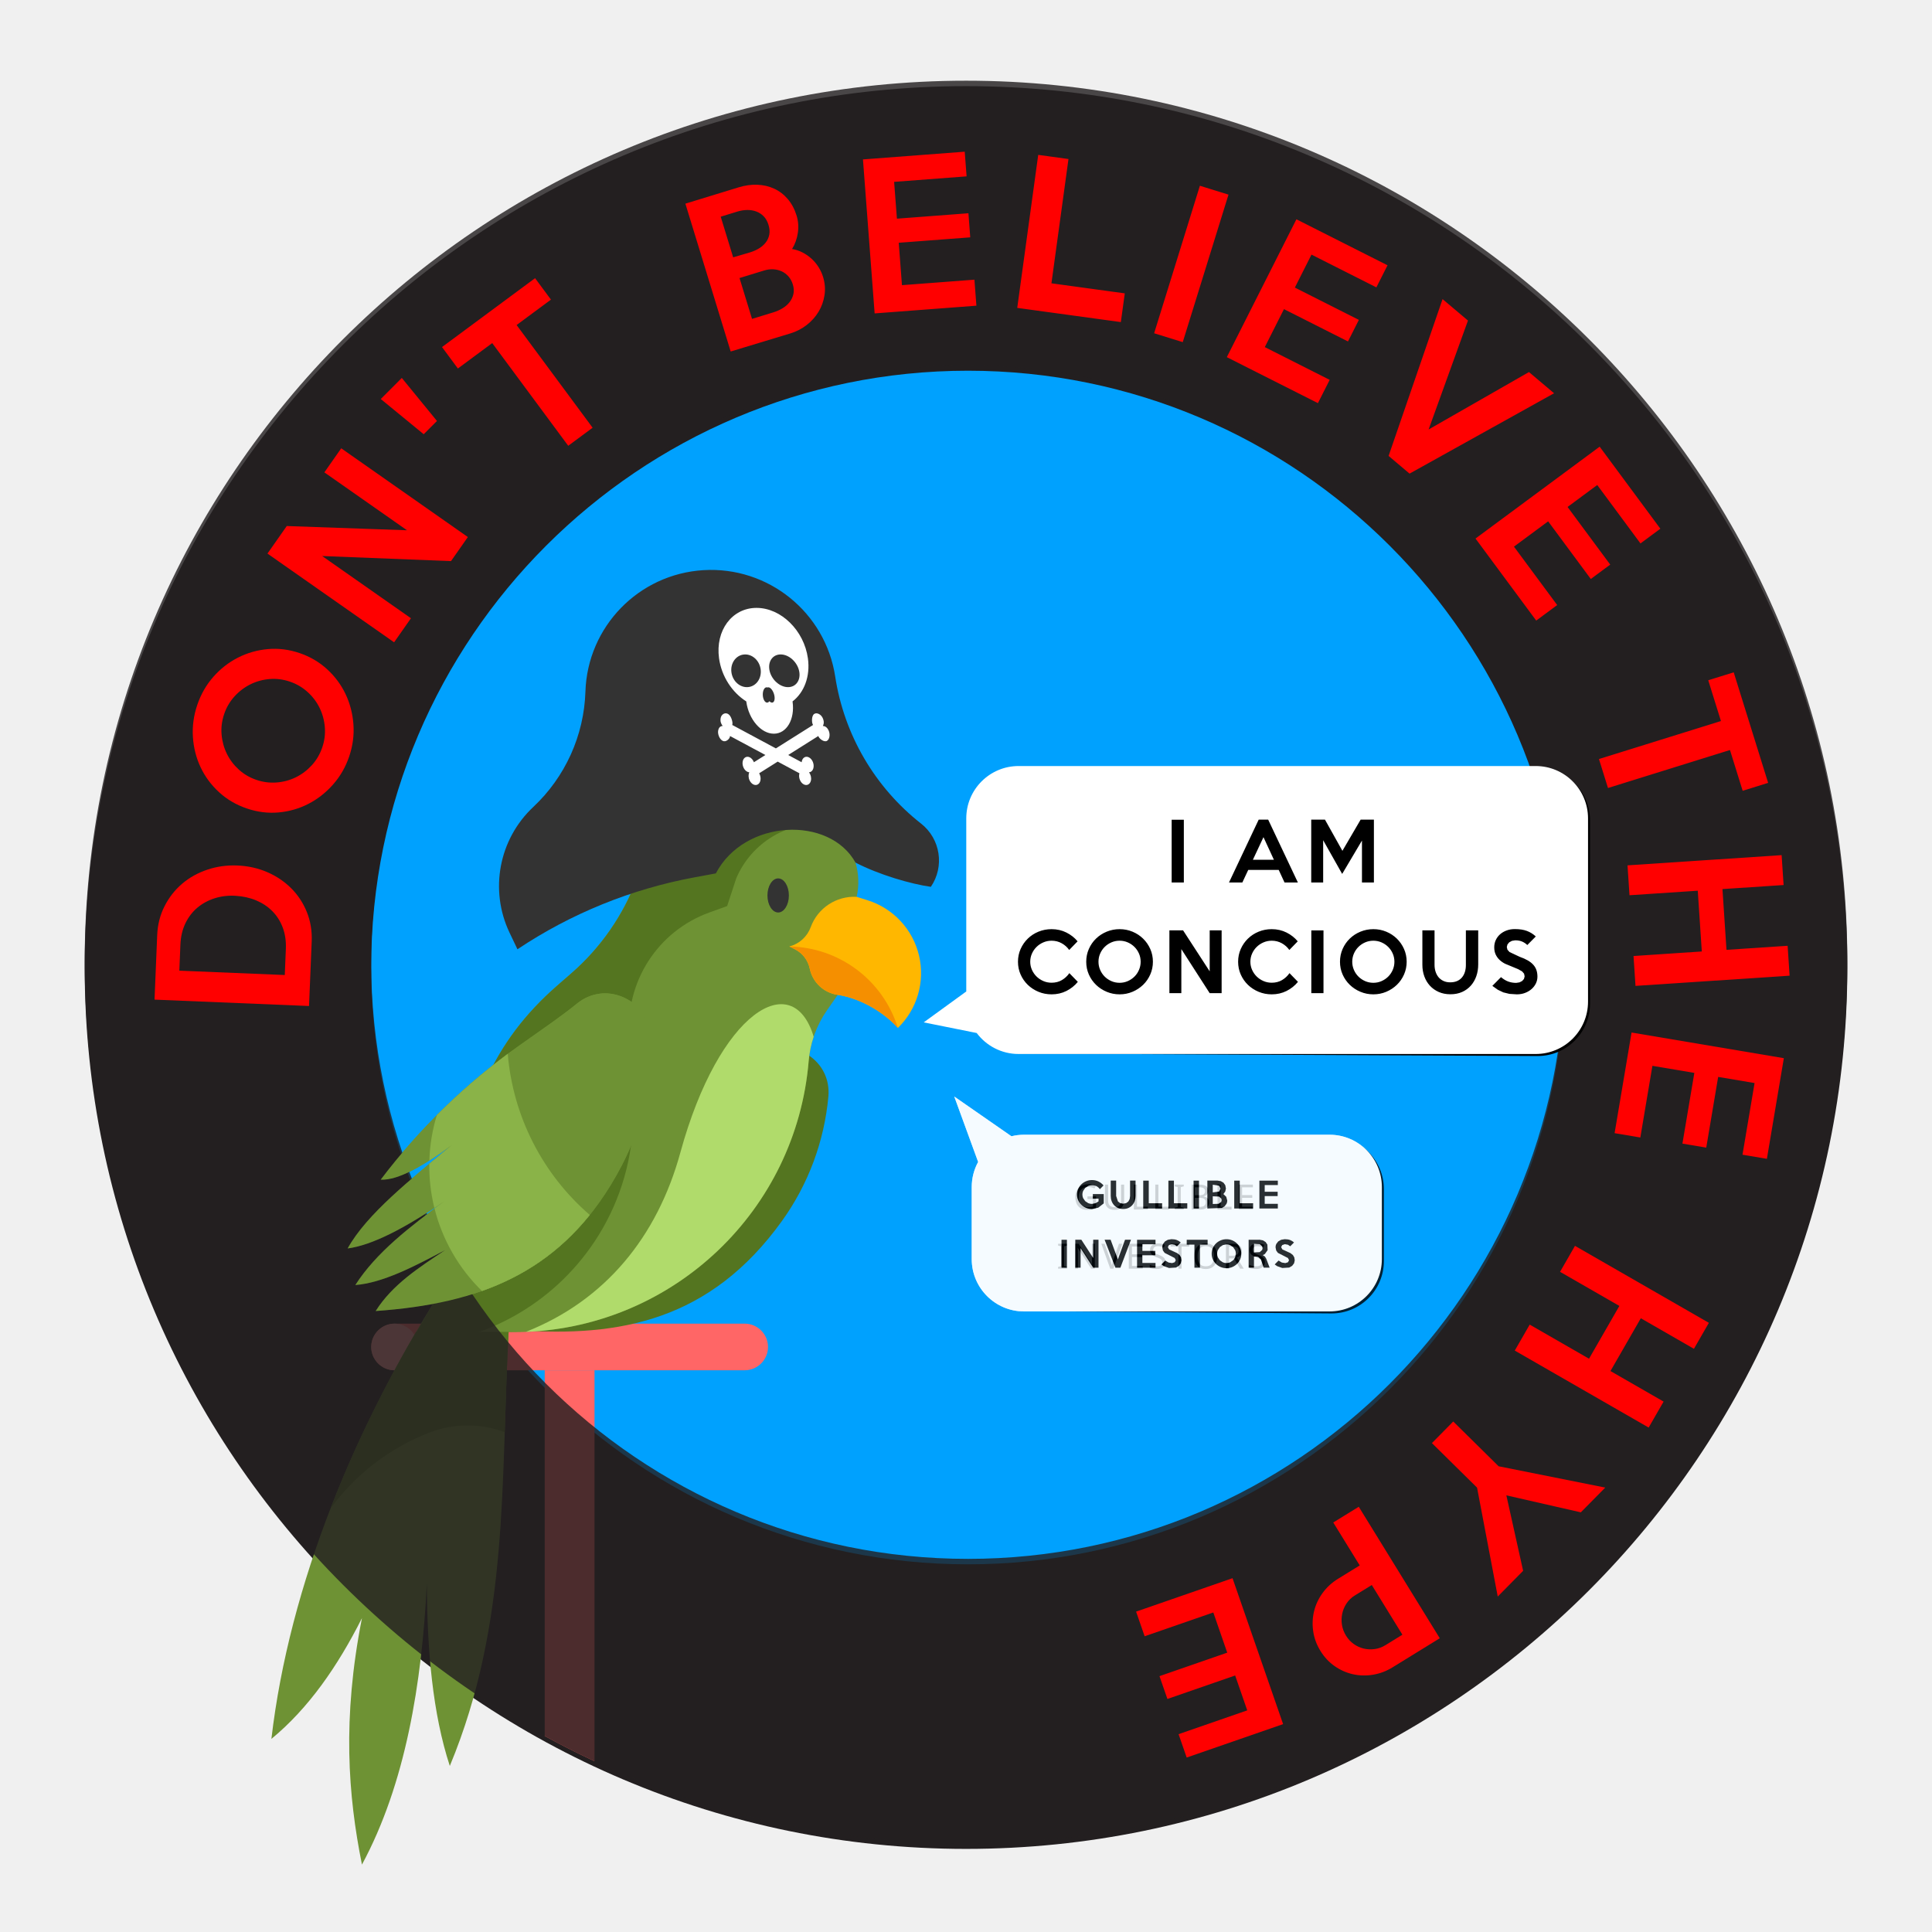
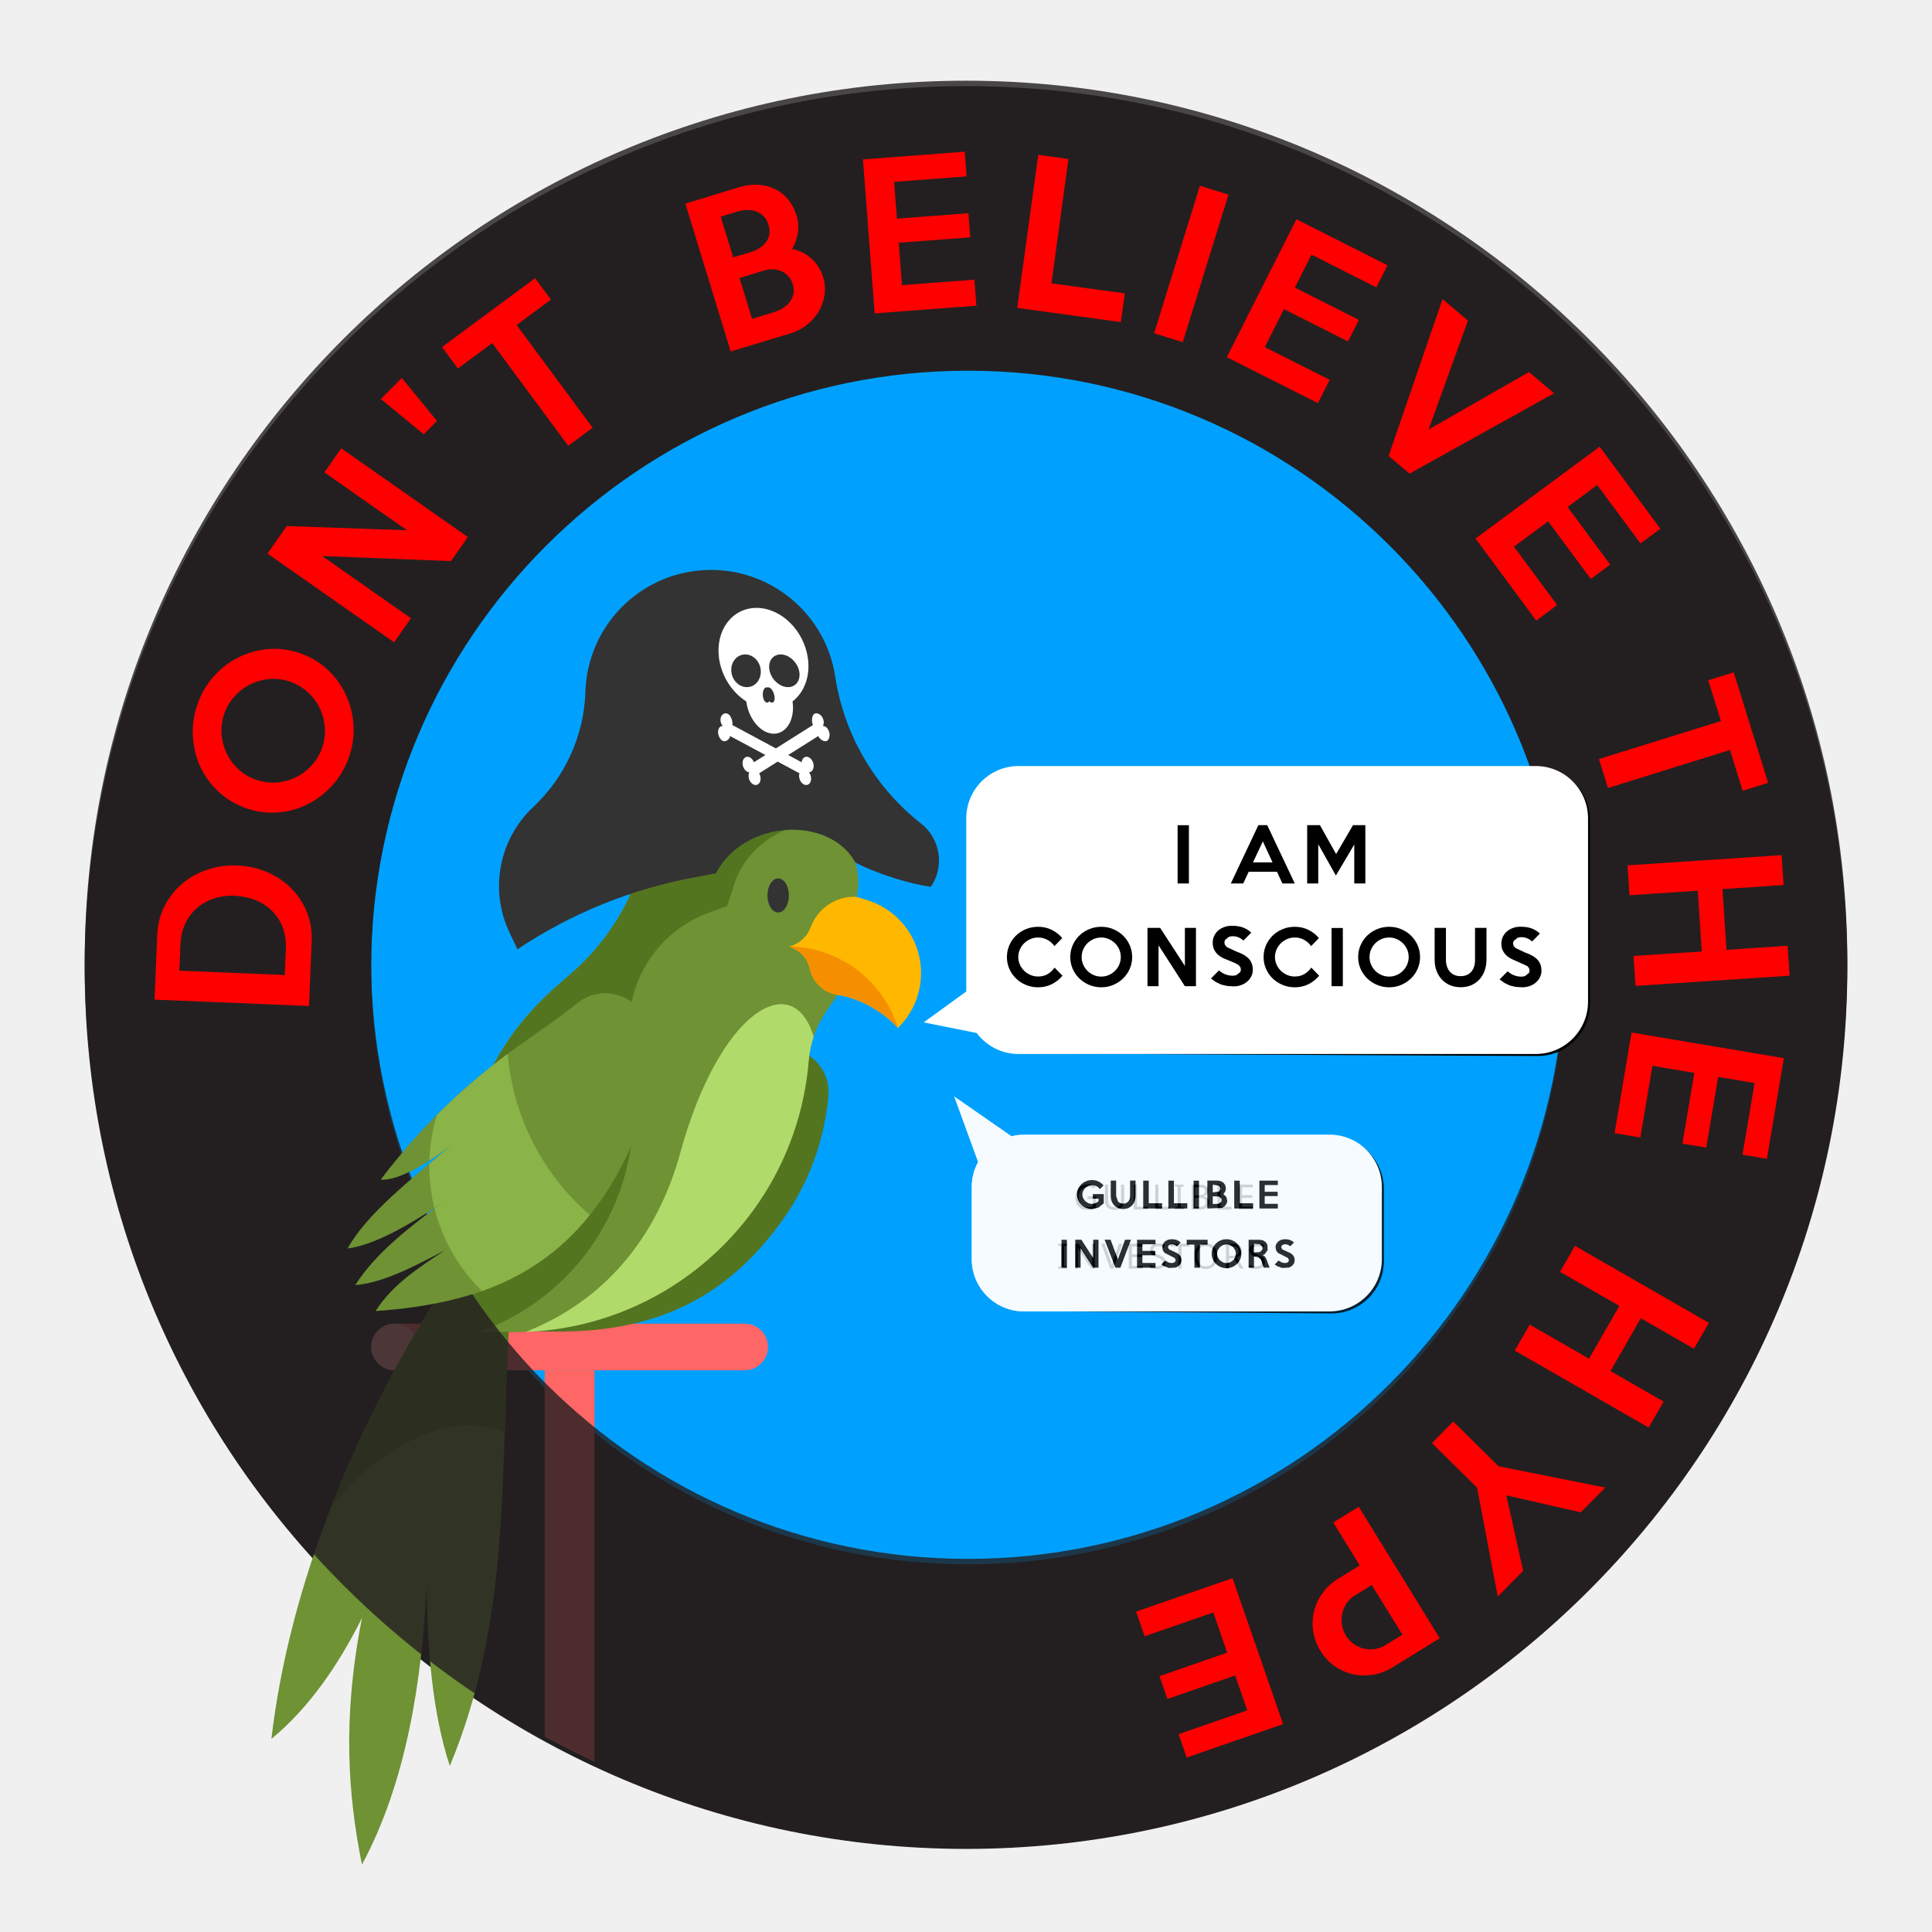
<svg xmlns="http://www.w3.org/2000/svg" height="1920" viewBox="0 0 1920 1920" width="1920">
  <clipPath id="a">
    <path d="m84.172 956.019c0 483.013 392.948 875.977 875.948 875.977 482.877 0 875.734-392.964 875.734-875.977 0-482.934-392.858-875.827-875.734-875.827-483 0-875.948 392.893-875.948 875.827z" />
  </clipPath>
  <path d="m84.172 961.439c0 483.013 392.948 875.977 875.948 875.977 482.876 0 875.734-392.964 875.734-875.977 0-482.934-392.858-875.827-875.734-875.827-483 0-875.948 392.893-875.948 875.827z" fill="#231f20" />
  <path d="m368.837 961.439c0 327.037 266.001 593.173 593.144 593.173 326.989 0 592.921-266.135 592.921-593.173 0-326.976-265.932-593.023-592.921-593.023-327.144 0-593.144 266.047-593.144 593.023z" fill="#00a1fe" />
  <g fill-rule="evenodd">
    <g clip-path="url(#a)">
      <path d="m740.069 1315.42h-347.993c-12.744 0-23.173 10.429-23.173 23.173 0 12.749 10.429 23.175 23.173 23.175h347.993c12.747 0 23.175-10.426 23.175-23.175 0-12.744-10.429-23.173-23.175-23.173z" fill="#f66" />
      <path d="m392.076 1315.42c-12.744 0-23.173 10.429-23.173 23.173 0 12.749 10.429 23.175 23.173 23.175 12.749 0 23.178-10.426 23.178-23.175 0-12.744-10.429-23.173-23.178-23.173z" fill="#f99" />
      <path d="m590.822 1857.821h-49.492v-496.052h49.492z" fill="#f66" />
    </g>
    <path d="m755.927 1047.583c-17.904 10.76-37.098 20.02-64.208 34.024-56.596 29.232-108.403 66.921-153.639 111.769 17.461 3.348 44.789-8.207 75.064-24.215-45.661 28.231-93.73 56.146-117.234 87.257 24.459.298 59.443-11.869 102.037-33.06-37.612 20.328-74.613 41.075-99.6 70.135 27.349 1.747 60.29-9.926 93.322-21.809-28.206 13.457-56.743 26.488-76.948 50.233 101.276 7.178 191.345-9.652 262.415-108.573 26.413-36.762 42.058-79.489 46.089-123.519 1.569-17.134-6.104-32.641-20.677-41.788-14.572-9.147-31.874-9.316-46.622-.454z" fill="#547520" />
    <path d="m832.531 828.139c16.852 16.323 23.978 40.249 18.803 63.131l-18.803 97.386-10.748 15.447c-10.367 14.903-16.622 32.277-18.132 50.371-12.886 154.331-143.353 272.167-298.199 269.318-7.996 147.9.906 288.516-58.435 431.181-17.093-52.146-22.499-114.523-22.834-181.342-4.833 99.359-21.276 199.287-64.474 279.395-13.804-68.713-19.745-144.803 0-244.975-24.257 48.157-53.171 89.706-89.994 120.055 17.697-152.147 83.103-313.62 175.963-456.698l5.369-64.475c2.637-31.603 8.383-62.784 17.115-93.103 15.674-54.42 42.901-97.153 85.604-134.346l14.147-12.322c29.202-25.434 51.594-57.751 65.148-94.026 14.428-38.616 47.357-67.354 87.57-76.425 40.212-9.071 82.291 2.745 111.9 31.427z" fill="#6e9234" />
    <path d="m522.528 1323.597-17.076.195c-1.809 33.504-2.756 66.628-3.82 99.49-23.733-8.878-50.407-9.111-75.034.429-39.776 15.418-73.699 41.87-98.229 75.594 23.141-59.752 51.912-118.857 85.146-175.707z" fill="#547520" />
    <path d="m808.627 1030.307c-2.605 7.795-4.288 15.906-4.977 24.167-12.409 148.622-133.866 263.377-281.125 269.123 78.555-30.966 130.603-94.188 153.615-178.214 38.397-140.193 111.757-184.592 132.486-115.077z" fill="#b0db6b" />
    <path d="m482.477 1074.368c16.258-36.393 39.479-67.176 71.289-94.883l14.147-12.322c29.204-25.432 51.594-57.751 65.148-94.026 14.43-38.616 47.357-67.354 87.57-76.425 35.546-8.019 72.549.287 101.108 22.132-38.179-3.388-74.817 18.116-90.091 54.1l-9.033 27.494-17.675 6.383c-51.49 18.59-84.045 69.477-79.34 124.018zm-75.769 262.893c73.463-2.883 142.373-40.626 184.114-103.361 23.309-35.031 36.56-75.788 38.313-117.829l2.356-56.558-170.085 80.548c-5.009 21.969-8.474 44.314-10.358 66.873l-5.369 64.475c-13.906 21.429-26.908 43.399-38.971 65.853z" fill="#547520" />
    <path d="m851.334 891.27 10.747 3.359c25.551 7.984 45.005 28.835 51.205 54.874 6.2 26.04-1.77 53.42-20.982 72.062-12.341-14.054-35.327-29.112-59.773-32.909-13.846-1.944-24.977-12.374-27.815-26.062-1.725-8.316-7.149-15.392-14.73-19.22l-5.498-2.775c9.8-2.547 17.726-9.741 21.209-19.247 6.949-18.966 25.467-31.174 45.637-30.083z" fill="#ffb700" />
    <path d="m892.304 1021.565c-12.341-14.054-35.327-29.112-59.773-32.909-13.846-1.944-24.977-12.374-27.815-26.062-1.725-8.316-7.149-15.392-14.73-19.22l-5.498-2.775c49.65.878 93.129 33.527 107.816 80.965z" fill="#f58f00" />
    <path d="m925.073 881.318c-19.983-2.824-51.323-11.912-74.879-24.073-25.852-46.775-110.352-43.399-138.788 10.717l-21.21 3.929c-62.895 11.646-122.765 35.967-175.96 71.484l-7.857-16.497c-20.151-42.326-10.624-92.827 23.567-124.9 31.812-29.839 50.463-71.095 51.846-114.689 2.047-64.495 52.898-116.807 117.307-120.677 64.412-3.875 121.163 41.969 130.923 105.753 8.84 57.778 39.352 110.022 85.33 146.11 19.272 15.125 23.524 42.602 9.721 62.843z" fill="#333" />
    <path d="m751.833 604.112c-24.388 0-41.066 22.446-37.254 50.131 2.496 18.128 13.153 34.005 27.06 42.809l.041.332c2.416 17.541 14.666 31.758 27.362 31.758 12.699 0 21.035-14.217 18.62-31.758l-.049-.332c11.482-8.805 17.769-24.682 15.273-42.809-3.81-27.685-26.668-50.131-51.054-50.131zm25.409 46.337c8.256.864 15.944 8.808 17.175 17.743 1.232 8.934-4.466 15.476-12.719 14.614-8.255-.864-15.945-8.809-17.175-17.744-1.231-8.935 4.466-15.479 12.719-14.613zm-38.065 0c8.018-.865 15.514 5.678 16.745 14.613 1.228 8.935-4.273 16.88-12.29 17.744-8.017.862-15.512-5.68-16.742-14.614-1.23-8.935 4.272-16.879 12.288-17.743zm23.318 32.692h.433c2.022-.704 4.773 2.086 6.142 6.23 1.368 4.146.839 8.074-1.185 8.775-1.002.349-2.18-.159-3.284-1.264-.797 1.104-1.838 1.613-2.935 1.264-2.216-.701-3.826-4.63-3.6-8.775.23-4.144 2.21-6.933 4.428-6.23zm45.539 37.314c-.15-.255.57 1.294-.421-.799-.994-2.088-1.135-8.464 1.603-10.189 2.738-1.724 6.731.616 8.31 3.944 1.58 3.33 1.333 5.839.274 8.022 2.167.147 4.132 1.264 5.712 4.593 1.58 3.327 1.135 8.464-1.603 10.189-2.738 1.724-7.318-1.853-8.31-3.943-.991-2.089-.248-.557-.354-.839l-29.966 18.88 13.4 7.195.125-.839c.777-3.902 4.01-5.667 7.223-3.943 3.213 1.725 5.186 6.288 4.411 10.19-.55 2.755-2.324 4.445-4.45 4.593 1.662 2.183 2.484 5.266 1.936 8.023-.779 3.902-4.011 5.667-7.227 3.941-3.21-1.723-5.184-6.287-4.408-10.189l.203-.796-21.63-11.613-18.433 11.613.423.796c1.85 3.902 1.134 8.466-1.603 10.189-2.738 1.726-6.46-.039-8.312-3.941-1.307-2.757-1.333-5.84-.273-8.023-2.167-.148-4.407-1.838-5.715-4.593-1.852-3.902-1.132-8.465 1.603-10.19 2.738-1.724 6.458.042 8.313 3.943l.354.839 11.421-7.195-35.166-18.88c-.028.281.294-1.25-.123.839-.418 2.09-4.013 5.667-7.224 3.943-3.213-1.725-5.073-6.862-4.411-10.189.663-3.33 2.324-4.446 4.45-4.593-1.661-2.183-2.598-4.692-1.937-8.022.665-3.329 4.015-5.669 7.226-3.944 3.213 1.725 4.826 8.101 4.411 10.189-.418 2.093-.123.544-.201.799l43.391 23.296z" fill="#fff" />
    <path d="m573.457 997.304c-16.209 13.174-33.906 25.047-58.774 42.731-51.912 36.918-97.89 81.534-136.352 132.306 17.76.857 43.185-14.435 70.899-34.548-41.223 34.38-84.881 68.793-103.763 102.906 24.257-3.153 57.179-20.131 96.359-47.113-34.369 25.425-68.08 51.18-88.72 83.473 27.322-2.125 58.291-18.323 89.32-34.744-26.034 17.297-52.448 34.221-69.1 60.575 101.272-7.168 188.072-36.522 244.492-144.471 20.968-40.119 30.434-84.624 28.221-128.784-.861-17.184-10.644-31.455-26.359-38.455-15.717-7.001-32.87-4.73-46.222 6.122z" fill="#6e9234" />
    <path d="m504.607 1047.353c-24.997 18.536-48.549 38.888-70.476 60.874-4.429 14.529-6.954 29.663-7.441 45.027 7.256-4.615 14.811-9.85 22.54-15.46l-22.615 18.799c-.088 6.928.236 13.893.991 20.868.845 7.798 2.216 15.47 4.071 22.979l10.149-6.853-10 7.436c7.845 31.246 24.23 59.599 47.145 81.94 40.5-14.344 76.728-37.719 107.146-75.567-47.009-40.545-76.36-98.14-81.509-160.043z" fill="#8ab348" />
    <path d="m773.333 906.821c-5.868 0-10.655-7.61-10.655-16.938 0-9.329 4.787-16.938 10.655-16.938 5.868 0 10.654 7.609 10.654 16.938 0 9.328-4.786 16.938-10.654 16.938z" fill="#333" />
  </g>
  <path d="m960.12 1831.996c-483 0-875.948-392.964-875.948-875.977 0-482.934 392.948-875.827 875.948-875.827 482.876 0 875.734 392.893 875.734 875.827 0 483.013-392.858 875.977-875.734 875.977zm1.861-282.804c326.989 0 592.921-266.135 592.921-593.173 0-326.976-265.932-593.023-592.921-593.023-327.144 0-593.144 266.047-593.144 593.023 0 327.037 266.001 593.173 593.144 593.173z" fill="#231f20" opacity=".811" />
  <path d="m1580.167 815.305v182.118c0 28.737-23.296 52.034-52.034 52.034l-514.133-2.457c-24.903 0-45.42-15.037-50.532-38.406l-4.468-4.594 3.276-5.531-.01-183.163c0-28.737 23.296-52.034 52.034-52.034h513.834c28.737 0 52.034 23.296 52.034 52.034z" fill-rule="evenodd" />
  <path d="m1578.167 813.305v182.118c0 28.737-23.296 52.034-52.034 52.034h-513.834c-17.046 0-32.177-8.197-41.668-20.863l-52.643-10.574 42.277-30.712v-172.003c0-28.737 23.296-52.034 52.034-52.034h513.834c28.737 0 52.034 23.296 52.034 52.034z" fill="#fff" fill-rule="evenodd" />
  <g opacity=".798">
    <path d="m1373.284 1179.71v71.546c0 28.738-23.296 52.034-52.034 52.034h-303.53c-28.737 0-52.034-23.296-52.034-52.034v-71.546c0-9.055 2.313-17.569 6.38-24.985l-23.724-64.99 56.82 39.467c4.022-.997 8.229-1.526 12.559-1.526h303.53c28.737 0 52.034 23.296 52.034 52.034z" fill="#fff" fill-rule="evenodd" />
    <text>
      <tspan font-family="Keep Calm" font-size="34.689" font-weight="500" letter-spacing="3.122" x="1066.595" y="1202">GULLIBLE</tspan>
      <tspan font-family="Keep Calm" font-size="34.689" font-weight="500" letter-spacing="3.122" x="1050.134" y="1260.8">INVESTORS</tspan>
    </text>
  </g>
  <g fill-rule="evenodd" opacity=".798">
    <path d="m1375.284 1217.483v-35.773c0-28.738-23.296-52.034-52.034-52.034h-303.53c-28.737 0-52.034 23.296-52.034 52.034v71.546c0 28.738 23.577 49.744 52.314 49.744l303.25 2.29c28.737 0 52.034-23.296 52.034-52.034z" />
    <path d="m1373.284 1179.71v71.546c0 28.738-23.296 52.034-52.034 52.034h-303.53c-28.737 0-52.034-23.296-52.034-52.034v-71.546c0-9.055 2.313-17.569 6.38-24.985l-23.724-64.99 56.82 39.467c4.022-.997 8.229-1.526 12.559-1.526h303.53c28.737 0 52.034 23.296 52.034 52.034z" fill="#fff" />
    <path d="m1286.703 1252.515-.677 2.966-1.891 2.48-2.879 1.717-6.92.434-5.134-1.821-2.411-1.717 3.816-3.851 3.261 1.96 3.469.572 2.619-.833 1.093-2.047-1.11-2.185-9.973-5.099-1.7-2.359-.642-3.191c0-1.179.237-2.266.711-3.261l1.943-2.55 2.879-1.648 3.556-.59c2.128 0 3.92.277 5.377.833 1.457.555 2.752 1.365 3.885 2.428l-3.746 3.781-2.324-1.544-3.018-.538-2.636.885-1.075 2.064 1.214 2.237 8.048 3.694 2.428 1.908 1.388 2.342zm-24.942 7.285h-5.932l-2.758-8.221-2.706-2.463-2.168-.347h-2.012v11.031h-5.307v-27.717l10.962-.035 3.295.607 2.636 1.682 1.734 2.532.243 5.516-2.723 3.833-2.099 1.127 2.151 1.405 1.318 2.203zm-7.042-19.391-.364-1.769-2.463-2.307-5.706-.33v8.638l5.706-.295 2.463-2.185zm-21.126 5.516c0 1.989-.387 3.862-1.162 5.62-.775 1.758-1.833 3.284-3.174 4.579-1.341 1.295-2.902 2.318-4.683 3.07-1.781.752-3.677 1.127-5.689 1.127-2.012 0-3.914-.376-5.706-1.127-1.792-.751-3.359-1.775-4.7-3.07-1.341-1.295-2.399-2.816-3.174-4.562-.775-1.746-1.162-3.625-1.162-5.637 0-2.012.387-3.897 1.162-5.654.775-1.758 1.833-3.284 3.174-4.579 1.341-1.295 2.908-2.313 4.7-3.053 1.792-.74 3.694-1.11 5.706-1.11 2.012 0 3.908.37 5.689 1.11 1.781.74 3.342 1.763 4.683 3.07 1.341 1.307 2.399 2.833 3.174 4.579.775 1.746 1.162 3.625 1.162 5.637zm-5.411 0c0-1.272-.243-2.469-.729-3.59l-1.995-2.948-2.966-2.012c-1.133-.497-2.336-.746-3.608-.746l-3.642.746-2.966 2.012-1.995 2.948c-.486 1.122-.728 2.318-.728 3.59 0 1.249.243 2.44.728 3.573l1.995 2.966 2.966 2.012c1.133.497 2.347.746 3.642.746 1.272 0 2.474-.249 3.608-.746l2.966-2.012c.844-.844 1.509-1.833 1.995-2.966zm-28.063-9.054h-7.666v22.93h-5.446v-22.93h-7.666v-4.787h20.779zm-25.982 15.645-.676 2.966-1.891 2.48-2.879 1.717-6.921.434-5.134-1.821-2.411-1.717 3.816-3.851 3.261 1.96 3.469.572 2.619-.833 1.093-2.047-1.11-2.185-9.973-5.099-1.7-2.359-.642-3.191c0-1.179.237-2.266.711-3.261l1.943-2.55 2.879-1.648 3.556-.59c2.128 0 3.92.277 5.377.833 1.457.555 2.752 1.365 3.885 2.428l-3.746 3.781-2.324-1.544-3.018-.538-2.636.885-1.075 2.064 1.214 2.237 8.048 3.694 2.428 1.908 1.388 2.342zm-25.809 7.285h-18.316v-27.717h18.316v4.44h-13.043v6.626h12.87v4.336h-12.87v7.632h13.043zm-24.386-27.751-10.511 27.751h-4.926l-10.754-27.751h5.967l7.215 19.495 7.111-19.495zm-32.261 27.751h-5.273l-12.523-19.461v19.461h-5.273v-27.751h6.036l11.76 18.108v-18.108h5.273zm-31.394 0h-5.377v-27.717h5.377zm209.609-58.8h-18.316v-27.717h18.316v4.44h-13.043v6.625h12.87v4.336h-12.87v7.632h13.043zm-24.56 0h-18.767v-27.717h5.481v22.513h13.286zm-25.705-7.944c0 1.156-.237 2.226-.711 3.209l-1.891 2.532-2.723 1.648-14.448.555v-27.751h9.99l3.348.538 2.688 1.561 1.787 2.498.642 3.313-.694 3.018-1.839 2.463 2.827 2.688zm-6.626-11.794-1.405-2.949-6.365-.971v7.632l6.365-.833zm1.041 11.482-.329-1.596-2.22-2.012-6.261-.277v7.666l5.758-.208 2.636-1.856zm-22.513 8.256h-5.377v-27.717h5.377zm-11.621 0h-18.767v-27.717h5.481v22.513h13.286zm-25.011 0h-18.767v-27.717h5.481v22.513h13.286zm-26.399-27.751v15.055c0 1.85-.277 3.573-.833 5.169-.555 1.596-1.359 2.989-2.411 4.18s-2.336 2.128-3.85 2.81c-1.515.682-3.243 1.023-5.186 1.023-1.896 0-3.608-.335-5.134-1.006-1.526-.671-2.827-1.59-3.902-2.758-1.075-1.168-1.902-2.544-2.48-4.128-.578-1.584-.867-3.29-.867-5.117v-15.229h5.377v15.263l1.769 5.446 2.168 1.648 2.966.607 3.07-.572 2.151-1.596 1.284-2.411.434-3.053v-15.333zm-31.602 22.652-5.464 4.267-6.227 1.353c-2.058 0-3.989-.37-5.793-1.11-1.804-.74-3.376-1.758-4.718-3.053-1.341-1.295-2.405-2.821-3.191-4.579-.786-1.758-1.179-3.654-1.179-5.689 0-1.989.387-3.856 1.162-5.602.775-1.746 1.839-3.267 3.191-4.562 1.353-1.295 2.931-2.318 4.735-3.07 1.804-.752 3.735-1.127 5.793-1.127 2.382 0 4.55.486 6.504 1.457 1.954.971 3.613 2.266 4.978 3.885l-3.642 3.712c-1.041-1.411-2.209-2.422-3.504-3.035-1.295-.613-2.74-.919-4.336-.919-1.318 0-2.555.243-3.712.729l-3.035 1.995-2.047 2.948c-.497 1.122-.746 2.318-.746 3.59 0 1.295.249 2.503.746 3.625l2.047 2.966 3.035 2.012c1.156.486 2.394.728 3.712.728l3.538-.694 2.983-1.839v-2.671h-5.689v-4.579h10.858z" />
  </g>
-   <path d="m1527.882 970.609c0 2.341-.507 4.566-1.522 6.673-1.015 2.107-2.433 3.968-4.254 5.581-1.821 1.613-3.981 2.901-6.478 3.863-2.498.963-5.255 1.444-8.273 1.444l-7.298-.468-6.088-1.483-5.464-2.615-5.424-3.864 8.585-8.664c2.498 2.081 4.943 3.551 7.337 4.41 2.394.859 4.995 1.288 7.805 1.288l3.239-.507 2.654-1.366 1.795-2.029.664-2.576-.546-2.654-1.951-2.263-3.903-2.224-12.995-5.385c-2.107-1.067-3.955-2.354-5.542-3.864-1.587-1.509-2.862-3.278-3.824-5.307-.963-2.029-1.444-4.423-1.444-7.181 0-2.654.533-5.099 1.6-7.337 1.067-2.237 2.524-4.15 4.371-5.737 1.847-1.587 4.007-2.823 6.478-3.707 2.472-.885 5.138-1.327 8-1.327 4.787 0 8.82.624 12.098 1.873 3.278 1.249 6.192 3.07 8.742 5.464l-8.429 8.508c-1.561-1.509-3.304-2.667-5.229-3.473-1.925-.807-4.189-1.21-6.791-1.21l-3.317.546-2.615 1.444-1.756 2.107-.663 2.537.624 2.693 2.107 2.341 10.069 4.722c3.122 1.093 5.802 2.289 8.039 3.59s4.059 2.732 5.464 4.293c1.405 1.561 2.446 3.317 3.122 5.268.677 1.951 1.015 4.15 1.015 6.595zm-58.85-46.05v33.874c0 4.163-.624 8.039-1.873 11.63-1.249 3.59-3.057 6.725-5.425 9.405-2.368 2.68-5.255 4.787-8.664 6.322-3.408 1.535-7.298 2.302-11.669 2.302-4.267 0-8.117-.754-11.552-2.263-3.434-1.509-6.361-3.577-8.781-6.205-2.42-2.628-4.28-5.724-5.581-9.288-1.301-3.564-1.951-7.402-1.951-11.512v-34.264h12.098v34.342c0 2.394.338 4.644 1.015 6.751.676 2.107 1.665 3.942 2.966 5.503 1.301 1.561 2.927 2.797 4.878 3.707 1.951.911 4.176 1.366 6.673 1.366 2.654 0 4.956-.429 6.907-1.288 1.951-.859 3.564-2.055 4.839-3.59 1.275-1.535 2.237-3.343 2.888-5.424.65-2.081.976-4.371.976-6.868v-34.498zm-71.104 31.22c0 4.475-.872 8.69-2.615 12.644s-4.124 7.389-7.142 10.303c-3.018 2.914-6.53 5.216-10.537 6.907-4.007 1.691-8.273 2.537-12.8 2.537-4.527 0-8.807-.846-12.839-2.537-4.033-1.691-7.558-3.994-10.576-6.907-3.018-2.914-5.398-6.335-7.142-10.264s-2.615-8.156-2.615-12.683c0-4.527.872-8.768 2.615-12.722 1.743-3.955 4.124-7.389 7.142-10.303 3.018-2.914 6.543-5.203 10.576-6.868 4.033-1.665 8.312-2.498 12.839-2.498 4.527 0 8.794.833 12.8 2.498 4.007 1.665 7.519 3.968 10.537 6.908 3.018 2.94 5.398 6.374 7.142 10.303 1.743 3.929 2.615 8.156 2.615 12.683zm-12.176 0c0-2.862-.546-5.555-1.639-8.078-1.093-2.524-2.589-4.735-4.488-6.634-1.899-1.899-4.124-3.408-6.673-4.527-2.55-1.119-5.255-1.678-8.117-1.678-2.914 0-5.646.559-8.195 1.678-2.55 1.119-4.774 2.628-6.673 4.527-1.899 1.899-3.395 4.111-4.488 6.634-1.093 2.524-1.639 5.216-1.639 8.078 0 2.81.546 5.49 1.639 8.039 1.093 2.55 2.589 4.774 4.488 6.673 1.899 1.899 4.124 3.408 6.673 4.527 2.55 1.119 5.281 1.678 8.195 1.678 2.862 0 5.568-.559 8.117-1.678 2.55-1.119 4.774-2.628 6.673-4.527 1.899-1.899 3.395-4.124 4.488-6.673 1.093-2.55 1.639-5.229 1.639-8.039zm-70.48 31.22h-12.098v-62.362h12.098zm-25.366-11.239c-3.122 3.799-6.907 6.816-11.356 9.054-4.449 2.237-9.353 3.356-14.713 3.356-4.631 0-8.976-.846-13.035-2.537-4.059-1.691-7.597-3.994-10.615-6.907-3.018-2.914-5.398-6.335-7.142-10.264s-2.615-8.156-2.615-12.683c0-4.527.872-8.755 2.615-12.683 1.743-3.929 4.124-7.363 7.142-10.303 3.018-2.94 6.556-5.242 10.615-6.908 4.059-1.665 8.403-2.498 13.035-2.498 5.359 0 10.264 1.119 14.713 3.356 4.449 2.237 8.156 5.151 11.122 8.742l-8.351 8.586c-1.925-2.758-4.41-4.982-7.454-6.673-3.044-1.691-6.387-2.537-10.029-2.537-2.914 0-5.659.559-8.234 1.678-2.576 1.119-4.826 2.628-6.751 4.527-1.925 1.899-3.447 4.111-4.566 6.634s-1.678 5.216-1.678 8.078c0 2.81.559 5.477 1.678 8 1.119 2.524 2.641 4.735 4.566 6.634 1.925 1.899 4.176 3.408 6.751 4.527 2.576 1.119 5.32 1.678 8.234 1.678 3.85 0 7.259-.872 10.225-2.615 2.966-1.743 5.438-4.046 7.415-6.908zm-75.865 11.239h-11.864l-28.176-43.786v43.786h-11.864v-62.441h13.581l26.459 40.742v-40.742h11.864zm-68.294-31.22c0 4.475-.872 8.69-2.615 12.644-1.743 3.955-4.124 7.389-7.142 10.303-3.018 2.914-6.53 5.216-10.537 6.907-4.007 1.691-8.273 2.537-12.8 2.537-4.527 0-8.807-.846-12.839-2.537s-7.558-3.994-10.576-6.907c-3.018-2.914-5.398-6.335-7.142-10.264s-2.615-8.156-2.615-12.683c0-4.527.872-8.768 2.615-12.722 1.743-3.955 4.124-7.389 7.142-10.303 3.018-2.914 6.543-5.203 10.576-6.868 4.033-1.665 8.312-2.498 12.839-2.498 4.527 0 8.794.833 12.8 2.498 4.007 1.665 7.519 3.968 10.537 6.908 3.018 2.94 5.398 6.374 7.142 10.303 1.743 3.929 2.615 8.156 2.615 12.683zm-12.176 0c0-2.862-.546-5.555-1.639-8.078-1.093-2.524-2.589-4.735-4.488-6.634-1.899-1.899-4.124-3.408-6.673-4.527-2.55-1.119-5.255-1.678-8.117-1.678-2.914 0-5.646.559-8.195 1.678-2.55 1.119-4.774 2.628-6.673 4.527-1.899 1.899-3.395 4.111-4.488 6.634-1.093 2.524-1.639 5.216-1.639 8.078 0 2.81.546 5.49 1.639 8.039 1.093 2.55 2.589 4.774 4.488 6.673 1.899 1.899 4.124 3.408 6.673 4.527 2.55 1.119 5.281 1.678 8.195 1.678 2.862 0 5.568-.559 8.117-1.678 2.55-1.119 4.774-2.628 6.673-4.527 1.899-1.899 3.395-4.124 4.488-6.673 1.093-2.55 1.639-5.229 1.639-8.039zm-62.441 19.981c-3.122 3.799-6.907 6.816-11.356 9.054-4.449 2.237-9.353 3.356-14.713 3.356-4.631 0-8.976-.846-13.034-2.537-4.059-1.691-7.597-3.994-10.615-6.907-3.018-2.914-5.398-6.335-7.142-10.264-1.743-3.929-2.615-8.156-2.615-12.683 0-4.527.872-8.755 2.615-12.683 1.743-3.929 4.124-7.363 7.142-10.303 3.018-2.94 6.556-5.242 10.615-6.908 4.059-1.665 8.403-2.498 13.034-2.498 5.359 0 10.264 1.119 14.713 3.356 4.449 2.237 8.156 5.151 11.122 8.742l-8.351 8.586c-1.925-2.758-4.41-4.982-7.454-6.673-3.044-1.691-6.387-2.537-10.03-2.537-2.914 0-5.659.559-8.234 1.678-2.576 1.119-4.826 2.628-6.751 4.527-1.925 1.899-3.447 4.111-4.566 6.634-1.119 2.524-1.678 5.216-1.678 8.078 0 2.81.559 5.477 1.678 8 1.119 2.524 2.641 4.735 4.566 6.634s4.176 3.408 6.751 4.527c2.576 1.119 5.32 1.678 8.234 1.678 3.85 0 7.259-.872 10.225-2.615 2.966-1.743 5.438-4.046 7.415-6.908z" fill-rule="evenodd" />
-   <path d="m1365.368 877h-11.864v-41.679l-19.669 33.172-18.888-33.484v41.991h-11.864v-62.441h13.659l17.327 30.986 18.108-30.986h13.191zm-75.553 0h-13.269l-5.776-12.488h-30.284l-5.854 12.488h-13.269l29.503-62.441h9.444zm-23.805-22.557-10.381-22.479-10.537 22.479zm-89.524 22.557h-12.098v-62.363h12.098z" fill-rule="evenodd" />
+   <path d="m1531.877 964.868c0 2.174-.471 4.239-1.413 6.195-.942 1.956-2.258 3.683-3.949 5.181-1.691 1.497-3.695 2.693-6.014 3.587-2.319.894-4.879 1.341-7.681 1.341l-6.775-.435-5.652-1.377-5.072-2.427-5.036-3.587 7.97-8.043c2.319 1.932 4.589 3.297 6.811 4.094 2.222.797 4.637 1.196 7.246 1.196l3.007-.471 4.13-3.152c.411-.725.616-1.522.616-2.391l-.507-2.464-1.811-2.101-15.687-7.065c-1.956-.99-3.671-2.186-5.145-3.587-1.473-1.401-2.657-3.043-3.55-4.927-.894-1.884-1.34-4.106-1.34-6.666 0-2.464.495-4.734 1.485-6.811.99-2.077 2.343-3.852 4.058-5.326 1.715-1.473 3.719-2.621 6.014-3.442 2.294-.821 4.77-1.232 7.427-1.232 4.444 0 8.188.58 11.231 1.739 3.043 1.159 5.748 2.85 8.115 5.072l-7.825 7.898c-1.449-1.401-3.068-2.476-4.855-3.224-1.787-.749-3.889-1.123-6.304-1.123l-3.079.507-4.058 3.297-.616 2.355.58 2.5 1.956 2.174 9.347 4.384c2.898 1.014 5.386 2.125 7.463 3.333 2.077 1.208 3.768 2.536 5.072 3.985 1.304 1.449 2.27 3.079 2.898 4.891.628 1.811.942 3.852.942 6.123zm-54.633-42.75v31.447c0 3.864-.58 7.463-1.739 10.796s-2.838 6.243-5.036 8.731c-2.198 2.488-4.879 4.444-8.043 5.869-3.164 1.425-6.775 2.138-10.832 2.138-3.961 0-7.536-.7-10.724-2.101-3.188-1.401-5.905-3.321-8.152-5.76s-3.973-5.314-5.181-8.622c-1.208-3.309-1.812-6.871-1.812-10.688v-31.809h11.231v31.881c0 2.222.314 4.311.942 6.268.628 1.956 1.546 3.659 2.753 5.108 1.208 1.449 2.717 2.596 4.529 3.442 1.812.845 3.876 1.268 6.195 1.268 2.464 0 4.601-.398 6.412-1.196 1.812-.797 3.309-1.908 4.493-3.333 1.183-1.425 2.077-3.104 2.681-5.036.604-1.932.906-4.058.906-6.376v-32.026zm-66.009 28.983c0 4.154-.809 8.067-2.427 11.738-1.618 3.671-3.828 6.859-6.63 9.564-2.802 2.705-6.062 4.843-9.782 6.412-3.719 1.57-7.68 2.355-11.883 2.355-4.203 0-8.176-.785-11.919-2.355-3.744-1.57-7.016-3.707-9.818-6.412-2.802-2.705-5.012-5.881-6.63-9.528-1.618-3.647-2.427-7.572-2.427-11.774s.809-8.139 2.427-11.811c1.618-3.671 3.828-6.859 6.63-9.565 2.802-2.705 6.074-4.831 9.818-6.376 3.744-1.546 7.717-2.319 11.919-2.319 4.203 0 8.164.773 11.883 2.319 3.719 1.546 6.98 3.683 9.782 6.413 2.802 2.729 5.012 5.917 6.63 9.564 1.618 3.647 2.427 7.572 2.427 11.774zm-11.303 0c0-2.657-.507-5.157-1.522-7.499-1.014-2.343-2.403-4.396-4.166-6.159-1.763-1.763-3.828-3.164-6.195-4.203-2.367-1.039-4.879-1.558-7.536-1.558-2.705 0-5.241.519-7.608 1.558-2.367 1.039-4.432 2.439-6.195 4.203-1.763 1.763-3.152 3.816-4.166 6.159-1.015 2.343-1.522 4.843-1.522 7.499 0 2.608.507 5.096 1.522 7.463 1.014 2.367 2.403 4.432 4.166 6.195 1.763 1.763 3.828 3.164 6.195 4.203 2.367 1.039 4.903 1.558 7.608 1.558 2.657 0 5.169-.519 7.536-1.558 2.367-1.039 4.432-2.439 6.195-4.203 1.763-1.763 3.152-3.828 4.166-6.195 1.014-2.367 1.522-4.855 1.522-7.463zm-65.429 28.983h-11.231v-57.894h11.231zm-23.549-10.434c-2.898 3.526-6.412 6.328-10.543 8.405-4.13 2.077-8.683 3.116-13.658 3.116-4.299 0-8.333-.785-12.101-2.355-3.768-1.57-7.052-3.707-9.854-6.412-2.802-2.705-5.012-5.881-6.63-9.528-1.618-3.647-2.427-7.572-2.427-11.774s.809-8.127 2.427-11.774c1.618-3.647 3.828-6.835 6.63-9.564 2.802-2.729 6.087-4.867 9.854-6.413 3.768-1.546 7.801-2.319 12.101-2.319 4.975 0 9.528 1.039 13.658 3.116 4.13 2.077 7.572 4.782 10.325 8.115l-7.753 7.97c-1.787-2.56-4.094-4.625-6.92-6.195-2.826-1.57-5.929-2.355-9.311-2.355-2.705 0-5.253.519-7.644 1.558-2.391 1.039-4.48 2.439-6.268 4.203-1.787 1.763-3.2 3.816-4.239 6.159-1.039 2.343-1.558 4.843-1.558 7.499 0 2.608.519 5.084 1.558 7.427 1.039 2.343 2.452 4.396 4.239 6.159 1.787 1.763 3.876 3.164 6.268 4.203 2.391 1.039 4.939 1.558 7.644 1.558 3.574 0 6.739-.809 9.492-2.427 2.753-1.618 5.048-3.756 6.883-6.413zm-65.934-5.711c0 2.174-.471 4.239-1.413 6.195-.942 1.956-2.258 3.683-3.949 5.181-1.691 1.497-3.695 2.693-6.014 3.587-2.319.894-4.879 1.341-7.681 1.341l-6.775-.435-5.652-1.377-5.072-2.427-5.036-3.587 7.97-8.043c2.319 1.932 4.589 3.297 6.811 4.094 2.222.797 4.637 1.196 7.246 1.196l3.007-.471 4.13-3.152.616-2.391-.507-2.464-1.812-2.101-3.623-2.065-12.064-5c-1.956-.99-3.671-2.186-5.145-3.587-1.473-1.401-2.657-3.043-3.55-4.927-.894-1.884-1.341-4.106-1.341-6.666 0-2.464.495-4.734 1.485-6.811.99-2.077 2.343-3.852 4.058-5.326 1.715-1.473 3.719-2.621 6.014-3.442 2.295-.821 4.77-1.232 7.427-1.232 4.444 0 8.188.58 11.231 1.739 3.043 1.159 5.748 2.85 8.115 5.072l-7.825 7.898c-1.449-1.401-3.067-2.476-4.855-3.224-1.787-.749-3.889-1.123-6.304-1.123l-3.079.507-4.058 3.297-.616 2.355.58 2.5 1.956 2.174 9.347 4.384c2.898 1.014 5.386 2.125 7.463 3.333 2.077 1.208 3.768 2.536 5.072 3.985 1.304 1.449 2.27 3.079 2.898 4.891.628 1.811.942 3.852.942 6.123zm-56.482 16.144h-11.014l-26.157-40.649v40.649h-11.014v-57.966h12.608l24.563 37.823v-37.823h11.014zm-63.401-28.983c0 4.154-.809 8.067-2.427 11.738-1.618 3.671-3.828 6.859-6.63 9.564s-6.062 4.843-9.782 6.412c-3.719 1.57-7.681 2.355-11.883 2.355-4.203 0-8.176-.785-11.919-2.355-3.744-1.57-7.016-3.707-9.818-6.412s-5.012-5.881-6.63-9.528c-1.618-3.647-2.427-7.572-2.427-11.774s.809-8.139 2.427-11.811c1.618-3.671 3.828-6.859 6.63-9.565 2.802-2.705 6.074-4.831 9.818-6.376 3.744-1.546 7.717-2.319 11.919-2.319 4.203 0 8.164.773 11.883 2.319 3.719 1.546 6.98 3.683 9.782 6.413 2.802 2.729 5.012 5.917 6.63 9.564s2.427 7.572 2.427 11.774zm-11.303 0c0-2.657-.507-5.157-1.522-7.499-1.014-2.343-2.403-4.396-4.166-6.159-1.763-1.763-3.828-3.164-6.195-4.203-2.367-1.039-4.879-1.558-7.536-1.558-2.705 0-5.241.519-7.608 1.558-2.367 1.039-4.432 2.439-6.195 4.203-1.763 1.763-3.152 3.816-4.166 6.159-1.014 2.343-1.522 4.843-1.522 7.499 0 2.608.507 5.096 1.522 7.463 1.014 2.367 2.403 4.432 4.166 6.195 1.763 1.763 3.828 3.164 6.195 4.203 2.367 1.039 4.903 1.558 7.608 1.558 2.657 0 5.169-.519 7.536-1.558 2.367-1.039 4.432-2.439 6.195-4.203 1.763-1.763 3.152-3.828 4.166-6.195 1.014-2.367 1.522-4.855 1.522-7.463zm-57.966 18.549c-2.898 3.526-6.412 6.328-10.543 8.405-4.13 2.077-8.683 3.116-13.658 3.116-4.299 0-8.333-.785-12.1-2.355-3.768-1.57-7.053-3.707-9.854-6.412-2.802-2.705-5.012-5.881-6.63-9.528-1.618-3.647-2.427-7.572-2.427-11.774s.809-8.127 2.427-11.774c1.618-3.647 3.828-6.835 6.63-9.564 2.802-2.729 6.086-4.867 9.854-6.413 3.768-1.546 7.801-2.319 12.1-2.319 4.975 0 9.528 1.039 13.658 3.116 4.13 2.077 7.572 4.782 10.325 8.115l-7.753 7.97c-1.787-2.56-4.094-4.625-6.92-6.195-2.826-1.57-5.93-2.355-9.311-2.355-2.705 0-5.253.519-7.644 1.558-2.391 1.039-4.48 2.439-6.268 4.203-1.787 1.763-3.2 3.816-4.239 6.159-1.039 2.343-1.558 4.843-1.558 7.499 0 2.608.519 5.084 1.558 7.427 1.039 2.343 2.452 4.396 4.239 6.159 1.787 1.763 3.876 3.164 6.268 4.203s4.939 1.558 7.644 1.558c3.575 0 6.739-.809 9.492-2.427 2.753-1.618 5.048-3.756 6.884-6.413z" fill-rule="evenodd" />
+   <path d="m1356.872 877.966h-11.014v-38.692l-18.259 30.794-17.535-31.084v38.982h-11.014v-57.966h12.68l16.086 28.766 16.81-28.766h12.245zm-70.139 0h-12.318l-5.362-11.593h-28.114l-5.434 11.593h-12.318l27.389-57.966h8.767zm-22.1-20.94-9.637-20.868-9.782 20.868zm-83.109 20.94h-11.231v-57.894h11.231z" fill-rule="evenodd" />
  <path d="m573.457 997.304c-16.209 13.174-33.906 25.047-58.774 42.731-51.912 36.918-97.89 81.534-136.352 132.306 17.76.857 43.185-14.435 70.899-34.548-41.223 34.38-84.881 68.793-103.763 102.906 24.257-3.153 57.179-20.131 96.359-47.113-34.369 25.425-68.08 51.18-88.72 83.473 27.322-2.125 58.291-18.323 89.32-34.744-26.034 17.297-52.448 34.221-69.1 60.575 101.272-7.168 188.072-36.522 244.492-144.471 20.968-40.119 30.434-84.624 28.221-128.784-.861-17.184-10.644-31.455-26.359-38.455-15.717-7.001-32.87-4.73-46.222 6.122z" fill="#6e9234" fill-rule="evenodd" />
  <path d="m504.607 1047.353c-24.997 18.536-48.549 38.888-70.476 60.874-4.429 14.529-6.954 29.663-7.441 45.027 7.256-4.615 14.811-9.85 22.54-15.46l-22.615 18.799c-.088 6.928.236 13.893.991 20.868.845 7.798 2.216 15.47 4.071 22.979l10.149-6.853-10 7.436c7.845 31.246 24.23 59.599 47.145 81.94 40.5-14.344 76.728-37.719 107.146-75.567-47.009-40.545-76.36-98.14-81.509-160.043z" fill="#8ab348" fill-rule="evenodd" />
  <path d="m1129.041 1601.616 95.829-33.218 50.268 145.014-95.829 33.218-8.053-23.231 68.242-23.655-12.016-34.666-67.335 23.341-7.864-22.687 67.335-23.341-13.841-39.929-68.242 23.655zm475.53-475.491 16.85-100.014 151.347 25.499-16.85 100.014-24.246-4.085 11.999-71.222-36.179-6.095-11.84 70.275-23.677-3.989 11.84-70.275-41.672-7.021-11.999 71.222zm20.775-146.36-1.969-29.709 67.851-4.496-4.001-60.376-67.851 4.496-1.969-29.709 153.144-10.148 1.969 29.709-60.759 4.026 4.001 60.376 60.759-4.026 1.969 29.709zm106.499-193.877-12.623-40.531-121.228 37.756-8.968-28.794 121.228-37.756-12.623-40.531 25.309-7.883 34.215 109.857zm-617.961-465.801-102.958-14.114 20.845-152.058 30.069 4.122-16.931 123.511 72.889 9.992zm-143.546-16.294-101.133 7.669-11.605-153.04 101.133-7.669 1.859 24.517-72.019 5.461 2.774 36.584 71.061-5.389 1.816 23.943-71.061 5.389 3.195 42.139 72.019-5.461zm-152.389-28.609c1.876 6.122 2.356 12.169 1.441 18.142-.916 5.973-2.883 11.464-5.901 16.474-3.019 5.01-6.933 9.391-11.744 13.142-4.811 3.751-10.216 6.546-16.216 8.384l-59.379 17.994-45.022-146.929 52.894-16.208c6.367-1.951 12.565-2.812 18.596-2.584 6.03.228 11.619 1.529 16.766 3.903 5.147 2.374 9.651 5.816 13.51 10.325 3.86 4.51 6.784 10.009 8.772 16.499 1.688 5.51 2.096 11.211 1.223 17.104-.873 5.893-2.786 11.234-5.738 16.023 3.671.616 7.137 1.764 10.397 3.444 3.26 1.68 6.238 3.747 8.932 6.203 2.695 2.456 5.017 5.227 6.967 8.312 1.95 3.086 3.45 6.343 4.501 9.771zm-54.214-51.696c-1.088-3.551-2.699-6.406-4.834-8.564-2.135-2.159-4.597-3.748-7.388-4.768-2.79-1.02-5.786-1.508-8.987-1.465-3.201.043-6.394.553-9.577 1.528l-16.713 5.121 12.381 40.405 16.769-4.938c3.183-.975 6.132-2.281 8.845-3.916 2.714-1.635 4.959-3.596 6.736-5.881 1.777-2.286 2.955-4.89 3.533-7.813.578-2.923.323-6.159-.766-9.71zm24.138 59.103c-.938-3.061-2.383-5.699-4.334-7.914-1.951-2.215-4.209-3.9-6.773-5.057-2.564-1.156-5.313-1.821-8.245-1.994-2.933-.173-5.929.21-8.99 1.148l-24.611 7.541 12.437 40.589 21.305-6.528c3.061-.938 6.009-2.243 8.845-3.916 2.836-1.673 5.194-3.701 7.075-6.086 1.881-2.385 3.172-5.057 3.872-8.017.7-2.96.506-6.216-.582-9.766zm-240.347 15.171-34.122 25.255 75.537 102.058-24.241 17.941-75.537-102.058-34.122 25.255-15.77-21.307 92.486-68.452zm-148.22 77.841 34.946 42.755-13.164 13.187-42.681-35.005zm65.65 158.106-16.755 23.912-128.046-5.05 88.253 61.84-16.755 23.912-125.85-88.186 19.18-27.372 119.486 4.212-82.117-57.541 16.755-23.911zm-167.202 115.32c10.427 3.545 19.557 8.915 27.391 16.11 7.834 7.195 13.95 15.462 18.348 24.803 4.399 9.341 6.981 19.349 7.747 30.024.766 10.676-.644 21.287-4.23 31.836-3.586 10.548-8.947 19.851-16.082 27.907-7.135 8.057-15.293 14.447-24.474 19.17-9.181 4.724-19.038 7.56-29.573 8.51s-21.076-.369-31.625-3.956c-10.548-3.586-19.739-8.977-27.573-16.172-7.834-7.195-13.95-15.462-18.348-24.803-4.399-9.341-6.941-19.369-7.626-30.084-.685-10.716.766-21.347 4.352-31.896 3.586-10.548 8.907-19.831 15.96-27.847 7.054-8.017 15.201-14.376 24.443-19.079 9.241-4.703 19.129-7.529 29.664-8.479 10.535-.949 21.076.369 31.625 3.956zm-9.646 28.371c-6.668-2.267-13.376-3.127-20.122-2.581-6.746.547-13.084 2.281-19.014 5.201-5.93 2.921-11.208 6.908-15.835 11.963-4.627 5.055-8.074 10.916-10.341 17.585-2.308 6.79-3.169 13.598-2.582 20.425.587 6.827 2.341 13.206 5.261 19.136s6.888 11.168 11.903 15.713c5.015 4.545 10.856 7.952 17.525 10.219 6.547 2.226 13.224 3.076 20.031 2.55 6.807-.526 13.175-2.25 19.105-5.17 5.93-2.921 11.208-6.908 15.835-11.963 4.627-5.055 8.094-10.977 10.403-17.766 2.267-6.668 3.107-13.416 2.521-20.244-.587-6.827-2.341-13.206-5.261-19.136s-6.919-11.178-11.994-15.744c-5.075-4.566-10.886-7.962-17.434-10.188zm-52.131 182.729c10.62.438 20.494 2.64 29.623 6.606 9.129 3.965 17.048 9.291 23.757 15.976 6.709 6.685 11.896 14.557 15.559 23.616 3.663 9.059 5.279 18.834 4.846 29.326l-2.646 64.103-153.541-6.337 2.646-64.103c.433-10.492 2.88-20.1 7.342-28.823 4.461-8.724 10.279-16.142 17.452-22.254 7.173-6.112 15.504-10.767 24.992-13.964 9.488-3.197 19.478-4.579 29.97-4.146zm-2.011 30.101c-7.16-.424-13.986.384-20.479 2.423-6.493 2.039-12.228 5.135-17.205 9.287-4.978 4.152-8.973 9.339-11.985 15.559-3.012 6.22-4.682 13.297-5.01 21.229l-1.069 25.91 104.792 4.325 1.069-25.91c.322-7.805-.7-14.864-3.067-21.178-2.367-6.314-5.796-11.742-10.286-16.285s-9.854-8.129-16.09-10.757c-6.236-2.629-13.126-4.162-20.67-4.602zm1078.28 750.44c-3.829-6.215-6.234-12.742-7.214-19.584-.981-6.841-.68-13.494.902-19.959 1.582-6.465 4.411-12.494 8.485-18.088s9.165-10.271 15.27-14.033l21.588-13.3-26.297-42.685 25.349-15.617 80.505 130.672-46.937 28.917c-6.106 3.762-12.573 6.204-19.401 7.328-6.828 1.123-13.469.965-19.921-.474-6.452-1.44-12.496-4.109-18.132-8.007-5.635-3.898-10.368-8.955-14.196-15.169zm25.387-15.189c2.082 3.38 4.657 6.156 7.725 8.327 3.068 2.171 6.363 3.676 9.887 4.513 3.524.837 7.161 1.003 10.911.498 3.75-.505 7.315-1.799 10.695-3.881l16.845-10.378-30.428-49.39-16.845 10.378c-3.38 2.082-6.122 4.712-8.226 7.888-2.104 3.177-3.541 6.581-4.311 10.214-.77 3.633-.858 7.335-.265 11.106.593 3.771 1.931 7.346 4.014 10.726zm150.814-38.846-20.566-108.254-44.853-44.248 21.18-21.469 45.126 44.518 105.956 21.15-24.282 24.614-74.007-16.884 16.673 75.001zm31.754-270.256-14.84 25.812 133.056 76.499 14.84-25.812-52.789-30.351 30.159-52.456 52.789 30.351 14.84-25.812-133.056-76.499-14.84 25.812 58.951 33.893-30.159 52.456zm-53.856-781.184 60.33 81.529 20.845-15.425-42.962-58.059 33.97-25.138 42.391 57.286 19.301-14.283-42.391-57.286 29.492-21.824 42.963 58.058 19.765-14.626-60.33-81.529zm-65.538-64.517 143.611-79.865-24.951-21.067-99.734 57.079 39.119-108.26-25.244-21.315-53.642 155.832zm-181.612-115.745 90.54 45.708 11.687-23.149-64.475-32.55 19.045-37.725 63.618 32.117 10.821-21.435-63.618-32.117 16.535-32.752 64.475 32.55 11.081-21.949-90.54-45.708zm-72.229-23.744 28.438 8.82 45.464-146.592-28.438-8.82z" fill="#f00" fill-rule="evenodd" />
</svg>
